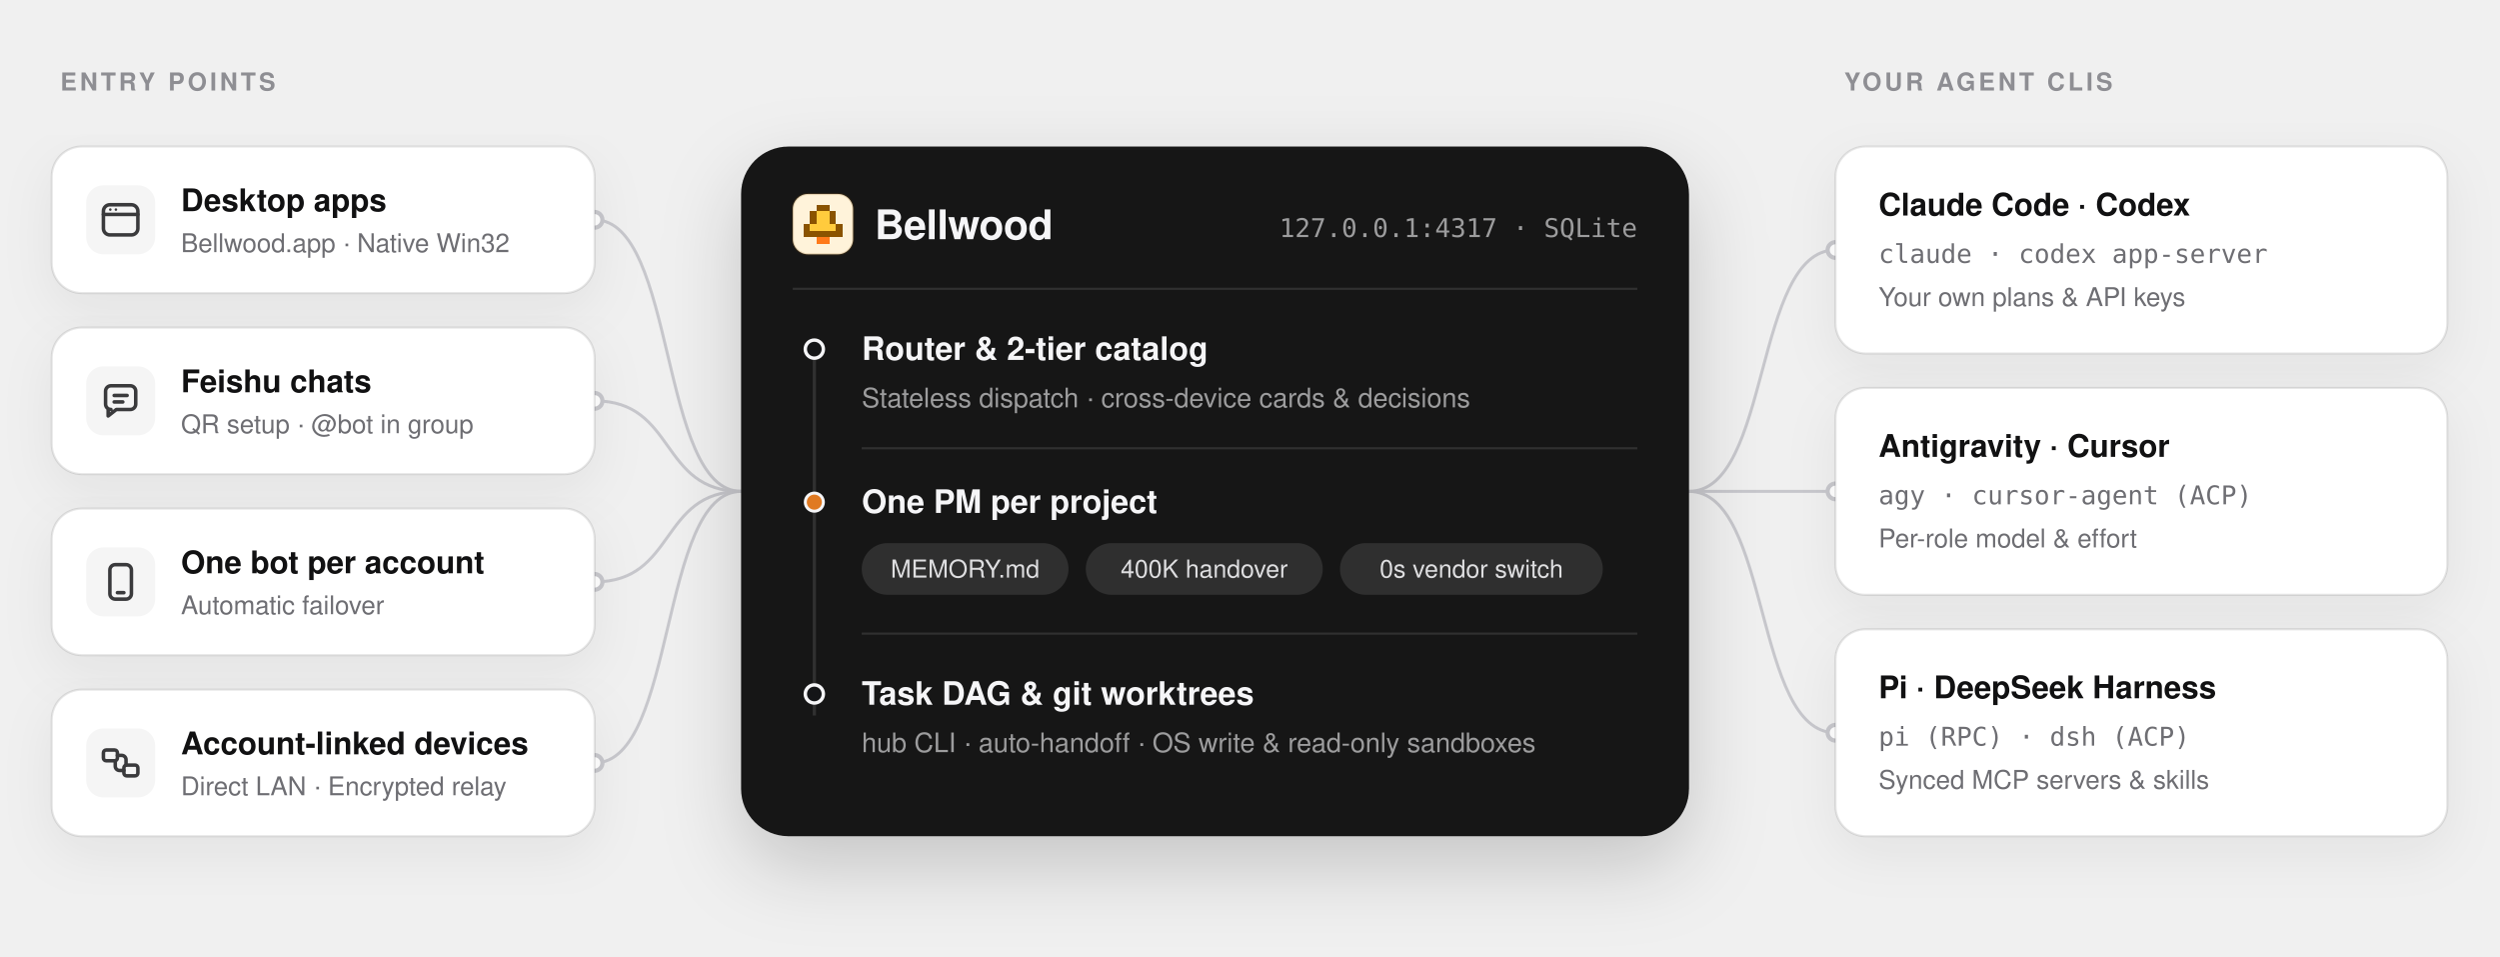
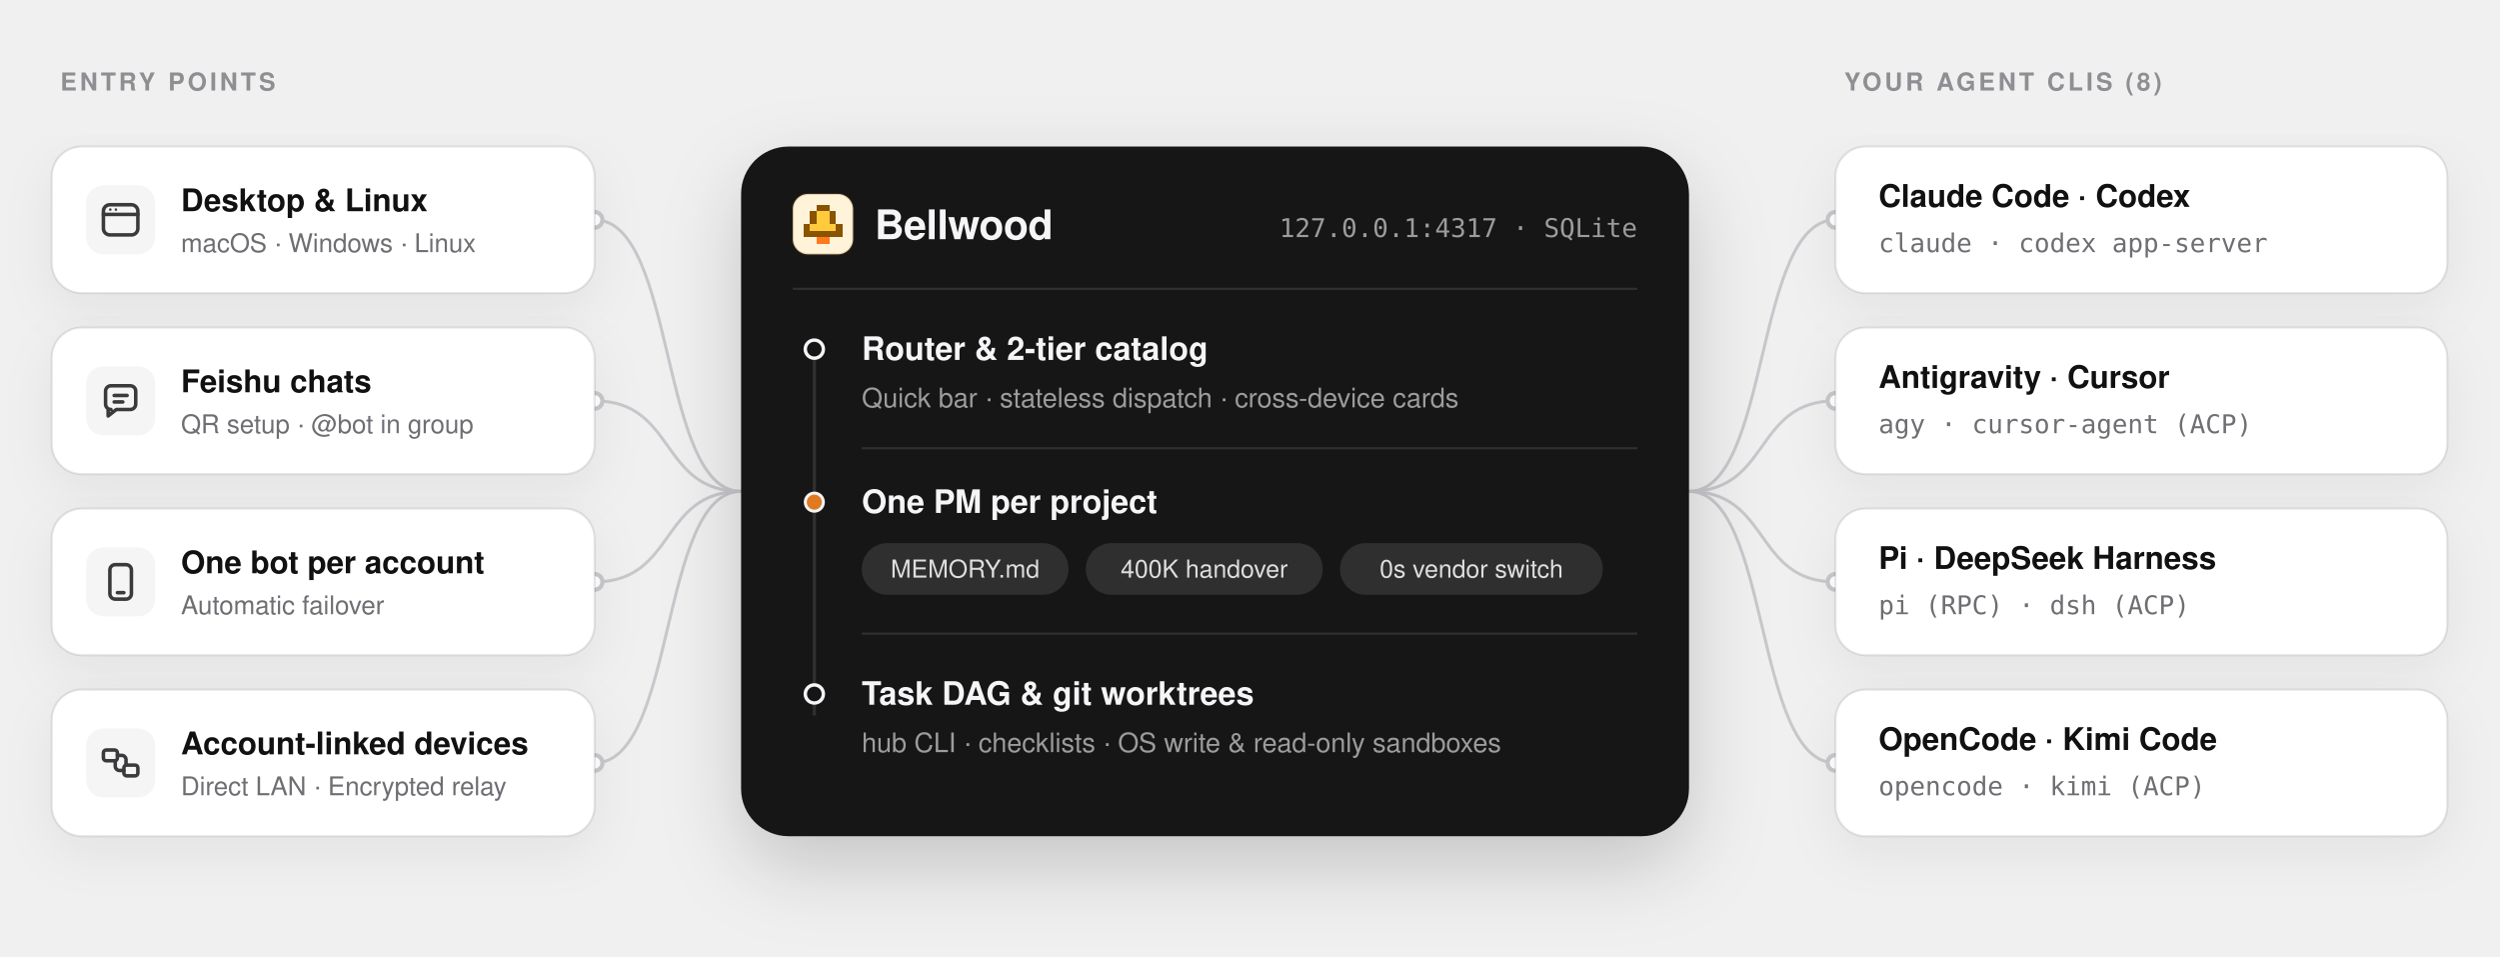
- <svg xmlns="http://www.w3.org/2000/svg" viewBox="0 0 1160 444" width="1160" height="444" role="img" aria-label="Bellwood architecture: desktop apps, Feishu chats, one bot per account with automatic failover, and account-linked devices connect through Router, Project Managers, and sandboxed git worktrees to local agent CLIs">
+ <svg xmlns="http://www.w3.org/2000/svg" viewBox="0 0 1160 444" width="1160" height="444" role="img" aria-label="Bellwood architecture: macOS, Windows, Linux, Feishu chats, one bot per account with automatic failover, and account-linked devices connect through Router, Project Managers, and sandboxed git worktrees to eight local agent CLIs">
  <defs>
    <filter id="s" x="-20%" y="-20%" width="140%" height="160%">
      <feDropShadow dx="0" dy="1" stdDeviation="1.2" flood-color="#000" flood-opacity="0.05" />
      <feDropShadow dx="0" dy="8" stdDeviation="12" flood-color="#000" flood-opacity="0.06" />
    </filter>
    <filter id="h" x="-30%" y="-25%" width="160%" height="185%">
      <feDropShadow dx="0" dy="14" stdDeviation="18" flood-color="#000" flood-opacity="0.18" />
    </filter>
    <marker id="dot" viewBox="0 0 8 8" refX="4" refY="4" markerWidth="8" markerHeight="8">
      <circle cx="4" cy="4" r="2.6" fill="#ffffff" stroke="#c7c7cc" stroke-width="1.4" />
    </marker>
  </defs>
  <g font-family="-apple-system, BlinkMacSystemFont, &quot;SF Pro Text&quot;, &quot;Segoe UI&quot;, &quot;PingFang SC&quot;, &quot;Hiragino Sans GB&quot;, &quot;Microsoft YaHei&quot;, Helvetica, Arial, sans-serif">
    <text x="28" y="42" font-size="11.5" font-weight="600" letter-spacing="1.4" fill="#8e8e93">ENTRY POINTS</text>
-     <text x="856" y="42" font-size="11.5" font-weight="600" letter-spacing="1.4" fill="#8e8e93">YOUR AGENT CLIS</text>
+     <text x="856" y="42" font-size="11.5" font-weight="600" letter-spacing="1.4" fill="#8e8e93">YOUR AGENT CLIS (8)</text>
    <g fill="none" stroke="#c7c7cc" stroke-width="1.4" stroke-linecap="round">
      <path d="M276 102.0 C314 102.0 306 228.0 344 228.0" marker-start="url(#dot)" />
      <path d="M276 186.0 C314 186.0 306 228.0 344 228.0" marker-start="url(#dot)" />
      <path d="M276 270.0 C314 270.0 306 228.0 344 228.0" marker-start="url(#dot)" />
      <path d="M276 354.0 C314 354.0 306 228.0 344 228.0" marker-start="url(#dot)" />
-       <path d="M784 228.0 C822 228.0 814 116.0 852 116.0" marker-end="url(#dot)" />
-       <path d="M784 228.0 C822 228.0 814 228.0 852 228.0" marker-end="url(#dot)" />
-       <path d="M784 228.0 C822 228.0 814 340.0 852 340.0" marker-end="url(#dot)" />
+       <path d="M784 228.0 C822 228.0 814 102.0 852 102.0" marker-end="url(#dot)" />
+       <path d="M784 228.0 C822 228.0 814 186.0 852 186.0" marker-end="url(#dot)" />
+       <path d="M784 228.0 C822 228.0 814 270.0 852 270.0" marker-end="url(#dot)" />
+       <path d="M784 228.0 C822 228.0 814 354.0 852 354.0" marker-end="url(#dot)" />
    </g>
    <rect x="24" y="68" width="252" height="68" rx="14" fill="#ffffff" stroke="rgba(17,17,18,0.10)" filter="url(#s)" />
    <rect x="40" y="86" width="32" height="32" rx="8" fill="rgba(17,17,18,0.04)" />
    <g transform="translate(46 92)" fill="none" stroke="#3a3a3c" stroke-width="1.65" stroke-linecap="round" stroke-linejoin="round">
      <rect x="2" y="3" width="16" height="14" rx="3" />
      <line x1="2" y1="7.5" x2="18" y2="7.5" />
      <circle cx="5.2" cy="5.25" r="0.6" fill="#3a3a3c" stroke="none" />
      <circle cx="7.8" cy="5.25" r="0.6" fill="#3a3a3c" stroke="none" />
    </g>
-     <text x="84" y="98" font-size="14.5" font-weight="600" fill="#111112">Desktop apps</text>
-     <text x="84" y="117" font-size="12" fill="#6e6e73">Bellwood.app · Native Win32</text>
+     <text x="84" y="98" font-size="14.5" font-weight="600" fill="#111112">Desktop &amp; Linux</text>
+     <text x="84" y="117" font-size="12" fill="#6e6e73">macOS · Windows · Linux</text>
    <rect x="24" y="152" width="252" height="68" rx="14" fill="#ffffff" stroke="rgba(17,17,18,0.10)" filter="url(#s)" />
    <rect x="40" y="170" width="32" height="32" rx="8" fill="rgba(17,17,18,0.04)" />
    <g transform="translate(46 176)" fill="none" stroke="#3a3a3c" stroke-width="1.65" stroke-linecap="round" stroke-linejoin="round">
      <path d="M3 5.5A2.5 2.5 0 0 1 5.5 3h9A2.5 2.5 0 0 1 17 5.5v6A2.5 2.5 0 0 1 14.5 14H8l-3.8 3v-3H5.5A2.5 2.5 0 0 1 3 11.5z" />
      <line x1="7" y1="7.5" x2="13" y2="7.5" />
      <line x1="7" y1="10.5" x2="11" y2="10.5" />
    </g>
    <text x="84" y="182" font-size="14.5" font-weight="600" fill="#111112">Feishu chats</text>
    <text x="84" y="201" font-size="12" fill="#6e6e73">QR setup · @bot in group</text>
    <rect x="24" y="236" width="252" height="68" rx="14" fill="#ffffff" stroke="rgba(17,17,18,0.10)" filter="url(#s)" />
    <rect x="40" y="254" width="32" height="32" rx="8" fill="rgba(17,17,18,0.04)" />
    <g transform="translate(46 260)" fill="none" stroke="#3a3a3c" stroke-width="1.65" stroke-linecap="round" stroke-linejoin="round">
      <rect x="5" y="2" width="10" height="16" rx="2.5" />
      <line x1="8.5" y1="15" x2="11.5" y2="15" />
    </g>
    <text x="84" y="266" font-size="14.5" font-weight="600" fill="#111112">One bot per account</text>
    <text x="84" y="285" font-size="12" fill="#6e6e73">Automatic failover</text>
    <rect x="24" y="320" width="252" height="68" rx="14" fill="#ffffff" stroke="rgba(17,17,18,0.10)" filter="url(#s)" />
    <rect x="40" y="338" width="32" height="32" rx="8" fill="rgba(17,17,18,0.04)" />
    <g transform="translate(46 344)" fill="none" stroke="#3a3a3c" stroke-width="1.65" stroke-linecap="round" stroke-linejoin="round">
      <rect x="2" y="4" width="6.5" height="5" rx="1.3" />
      <rect x="11.5" y="11" width="6.5" height="5" rx="1.3" />
      <path d="M8.5 6.5h2a2 2 0 0 1 2 2V11" />
      <path d="M11.5 13.5h-2a2 2 0 0 1-2-2V9" />
    </g>
    <text x="84" y="350" font-size="14.5" font-weight="600" fill="#111112">Account-linked devices</text>
    <text x="84" y="369" font-size="12" fill="#6e6e73">Direct LAN · Encrypted relay</text>
-     <rect x="852" y="68" width="284" height="96" rx="14" fill="#ffffff" stroke="rgba(17,17,18,0.10)" filter="url(#s)" />
-     <text x="872" y="100" font-size="14.5" font-weight="600" fill="#111112">Claude Code · Codex</text>
-     <text x="872" y="122" font-family="ui-monospace, &quot;SF Mono&quot;, Menlo, Consolas, monospace" font-size="12" fill="#6e6e73">claude · codex app-server</text>
-     <text x="872" y="142" font-size="12" fill="#6e6e73">Your own plans &amp; API keys</text>
-     <rect x="852" y="180" width="284" height="96" rx="14" fill="#ffffff" stroke="rgba(17,17,18,0.10)" filter="url(#s)" />
-     <text x="872" y="212" font-size="14.5" font-weight="600" fill="#111112">Antigravity · Cursor</text>
-     <text x="872" y="234" font-family="ui-monospace, &quot;SF Mono&quot;, Menlo, Consolas, monospace" font-size="12" fill="#6e6e73">agy · cursor-agent (ACP)</text>
-     <text x="872" y="254" font-size="12" fill="#6e6e73">Per-role model &amp; effort</text>
-     <rect x="852" y="292" width="284" height="96" rx="14" fill="#ffffff" stroke="rgba(17,17,18,0.10)" filter="url(#s)" />
-     <text x="872" y="324" font-size="14.5" font-weight="600" fill="#111112">Pi · DeepSeek Harness</text>
-     <text x="872" y="346" font-family="ui-monospace, &quot;SF Mono&quot;, Menlo, Consolas, monospace" font-size="12" fill="#6e6e73">pi (RPC) · dsh (ACP)</text>
-     <text x="872" y="366" font-size="12" fill="#6e6e73">Synced MCP servers &amp; skills</text>
+     <rect x="852" y="68" width="284" height="68" rx="14" fill="#ffffff" stroke="rgba(17,17,18,0.10)" filter="url(#s)" />
+     <text x="872" y="96" font-size="14.5" font-weight="600" fill="#111112">Claude Code · Codex</text>
+     <text x="872" y="117" font-family="ui-monospace, &quot;SF Mono&quot;, Menlo, Consolas, monospace" font-size="12" fill="#6e6e73">claude · codex app-server</text>
+     <rect x="852" y="152" width="284" height="68" rx="14" fill="#ffffff" stroke="rgba(17,17,18,0.10)" filter="url(#s)" />
+     <text x="872" y="180" font-size="14.5" font-weight="600" fill="#111112">Antigravity · Cursor</text>
+     <text x="872" y="201" font-family="ui-monospace, &quot;SF Mono&quot;, Menlo, Consolas, monospace" font-size="12" fill="#6e6e73">agy · cursor-agent (ACP)</text>
+     <rect x="852" y="236" width="284" height="68" rx="14" fill="#ffffff" stroke="rgba(17,17,18,0.10)" filter="url(#s)" />
+     <text x="872" y="264" font-size="14.5" font-weight="600" fill="#111112">Pi · DeepSeek Harness</text>
+     <text x="872" y="285" font-family="ui-monospace, &quot;SF Mono&quot;, Menlo, Consolas, monospace" font-size="12" fill="#6e6e73">pi (RPC) · dsh (ACP)</text>
+     <rect x="852" y="320" width="284" height="68" rx="14" fill="#ffffff" stroke="rgba(17,17,18,0.10)" filter="url(#s)" />
+     <text x="872" y="348" font-size="14.5" font-weight="600" fill="#111112">OpenCode · Kimi Code</text>
+     <text x="872" y="369" font-family="ui-monospace, &quot;SF Mono&quot;, Menlo, Consolas, monospace" font-size="12" fill="#6e6e73">opencode · kimi (ACP)</text>
    <rect x="344" y="68" width="440" height="320" rx="22" fill="#141517" filter="url(#h)" />
    <rect x="368" y="90" width="28" height="28" rx="7" fill="#fff3da" stroke="rgba(122,74,0,0.18)" />
    <g transform="translate(373 95) scale(3)" shape-rendering="crispEdges">
      <path d="M2 0H4V1H5V3H6V5H0V3H1V4H5V3H4V1H2V3H1V1H2Z" fill="#8a5300" />
      <path d="M2 1H4V3H5V4H1V3H2Z" fill="#ffcb3d" />
      <path d="M2 5H4V6H2Z" fill="#ff7a1a" />
    </g>
    <text x="406" y="111" font-size="19" font-weight="650" letter-spacing="-0.2" fill="#f5f5f7">Bellwood</text>
    <text x="760" y="110" text-anchor="end" font-family="ui-monospace, &quot;SF Mono&quot;, Menlo, Consolas, monospace" font-size="12" fill="rgba(245,245,247,0.60)">127.0.0.1:4317 · SQLite</text>
    <line x1="368" y1="134" x2="760" y2="134" stroke="rgba(245,245,247,0.12)" />
    <line x1="378" y1="162" x2="378" y2="332" stroke="rgba(245,245,247,0.12)" stroke-width="1.5" />
    <circle cx="378" cy="162" r="4.2" fill="#141517" stroke="#f5f5f7" stroke-width="1.6" />
    <text x="400" y="167" font-size="15" font-weight="600" fill="#f5f5f7">Router &amp; 2-tier catalog</text>
-     <text x="400" y="189" font-size="12.5" fill="rgba(245,245,247,0.60)">Stateless dispatch · cross-device cards &amp; decisions</text>
+     <text x="400" y="189" font-size="12.5" fill="rgba(245,245,247,0.60)">Quick bar · stateless dispatch · cross-device cards</text>
    <line x1="400" y1="208" x2="760" y2="208" stroke="rgba(245,245,247,0.12)" />
    <circle cx="378" cy="233" r="4.2" fill="#e07a22" stroke="#f5f5f7" stroke-width="1.4" />
    <text x="400" y="238" font-size="15" font-weight="600" fill="#f5f5f7">One PM per project</text>
    <rect x="400" y="252" width="96" height="24" rx="12" fill="rgba(245,245,247,0.11)" />
    <text x="448.0" y="268" text-anchor="middle" font-size="11.5" font-weight="500" fill="rgba(245,245,247,0.88)">MEMORY.md</text>
    <rect x="504" y="252" width="110" height="24" rx="12" fill="rgba(245,245,247,0.11)" />
    <text x="559.0" y="268" text-anchor="middle" font-size="11.5" font-weight="500" fill="rgba(245,245,247,0.88)">400K handover</text>
    <rect x="622" y="252" width="122" height="24" rx="12" fill="rgba(245,245,247,0.11)" />
    <text x="683.0" y="268" text-anchor="middle" font-size="11.5" font-weight="500" fill="rgba(245,245,247,0.88)">0s vendor switch</text>
    <line x1="400" y1="294" x2="760" y2="294" stroke="rgba(245,245,247,0.12)" />
    <circle cx="378" cy="322" r="4.2" fill="#141517" stroke="#f5f5f7" stroke-width="1.6" />
    <text x="400" y="327" font-size="15" font-weight="600" fill="#f5f5f7">Task DAG &amp; git worktrees</text>
-     <text x="400" y="349" font-size="12.5" fill="rgba(245,245,247,0.60)">hub CLI · auto-handoff · OS write &amp; read-only sandboxes</text>
+     <text x="400" y="349" font-size="12.5" fill="rgba(245,245,247,0.60)">hub CLI · checklists · OS write &amp; read-only sandboxes</text>
  </g>
</svg>
